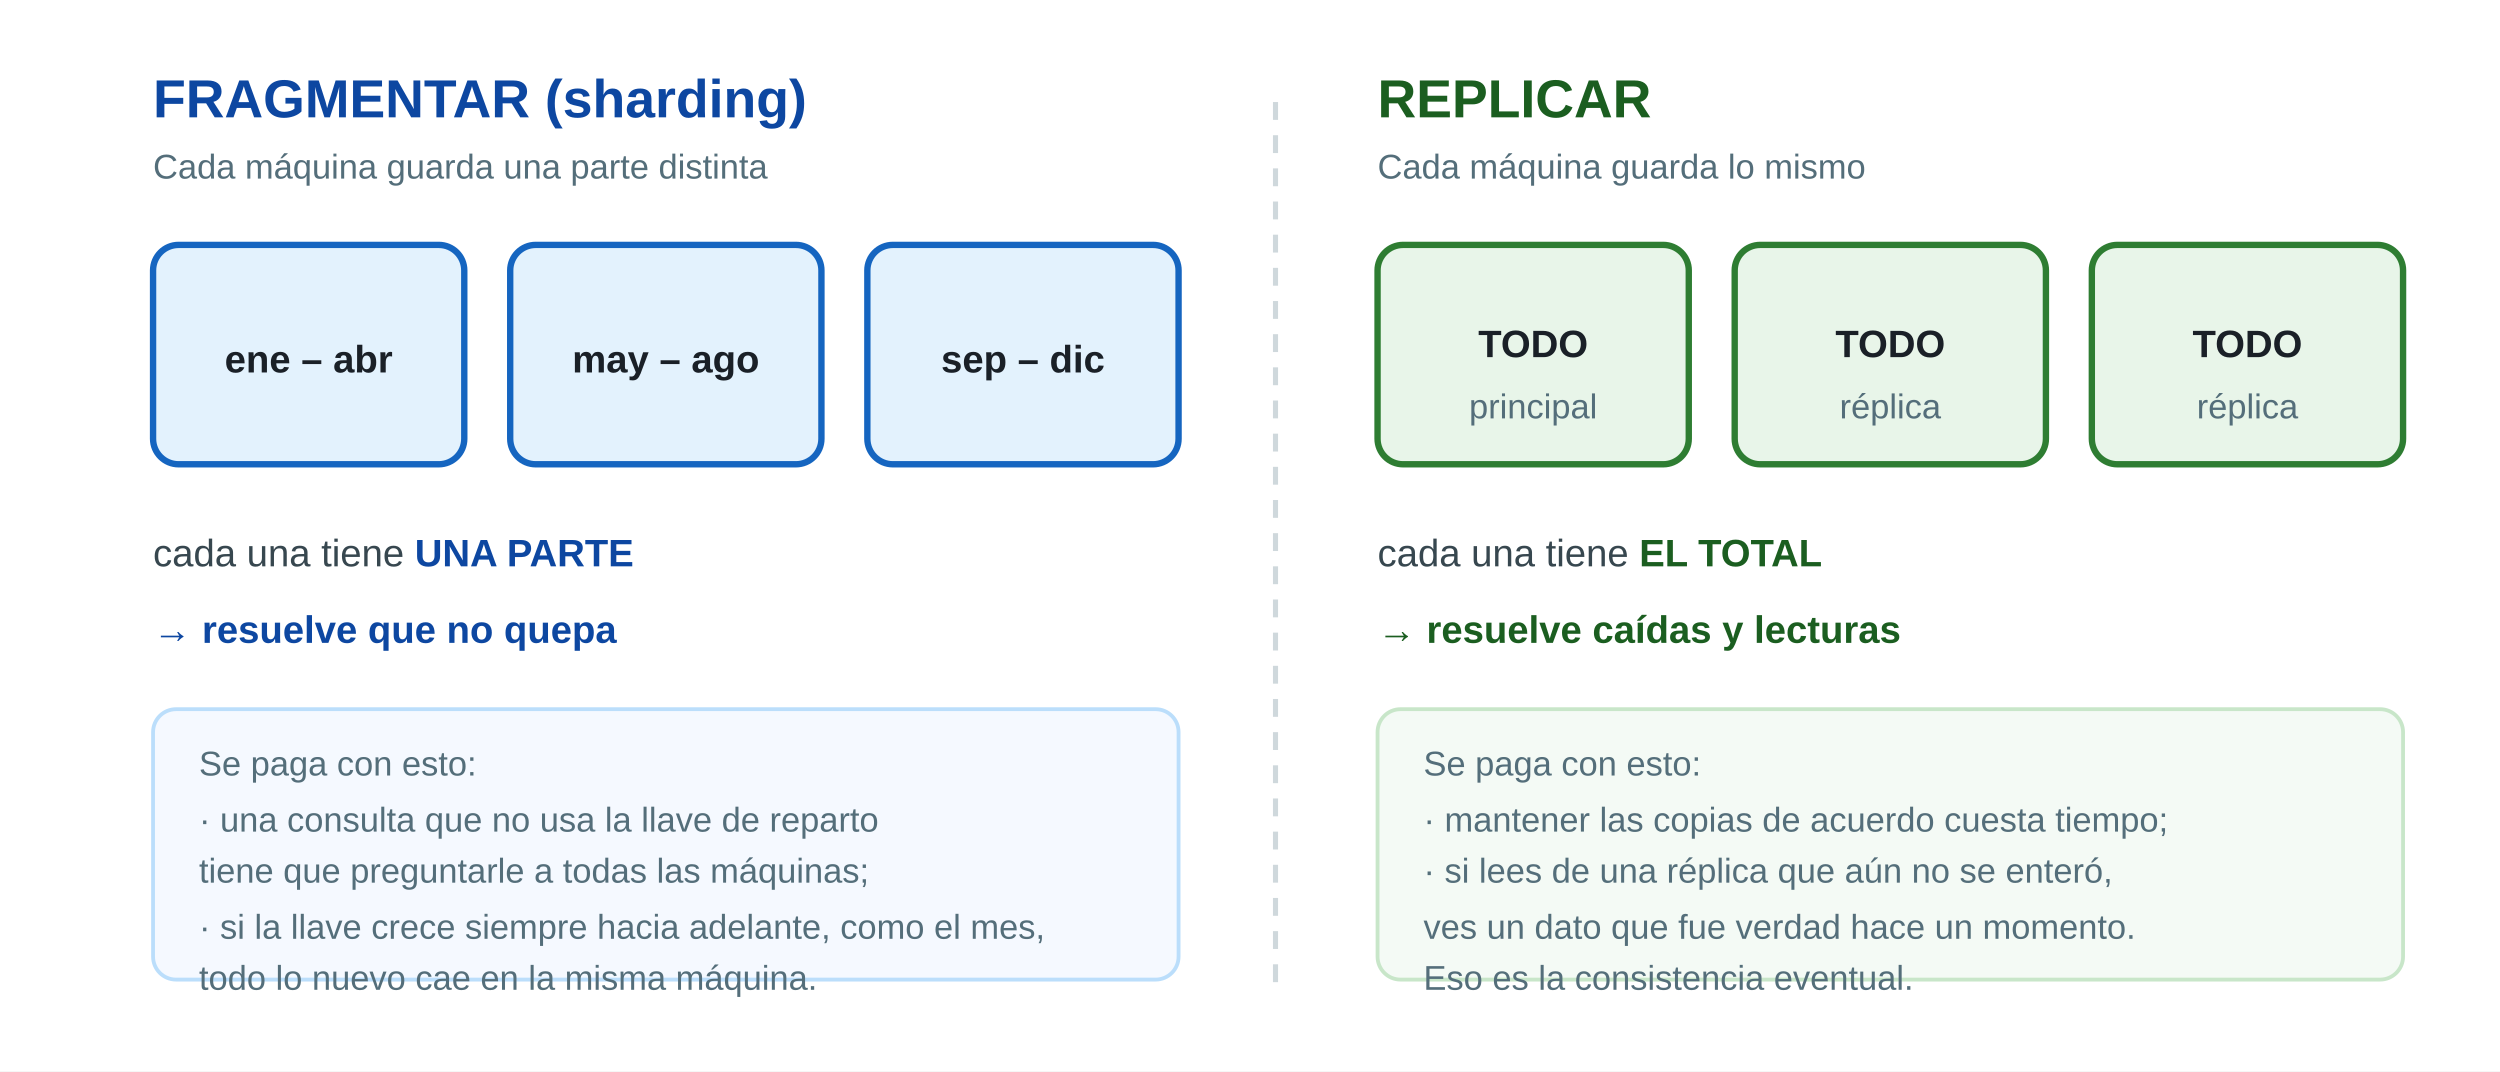
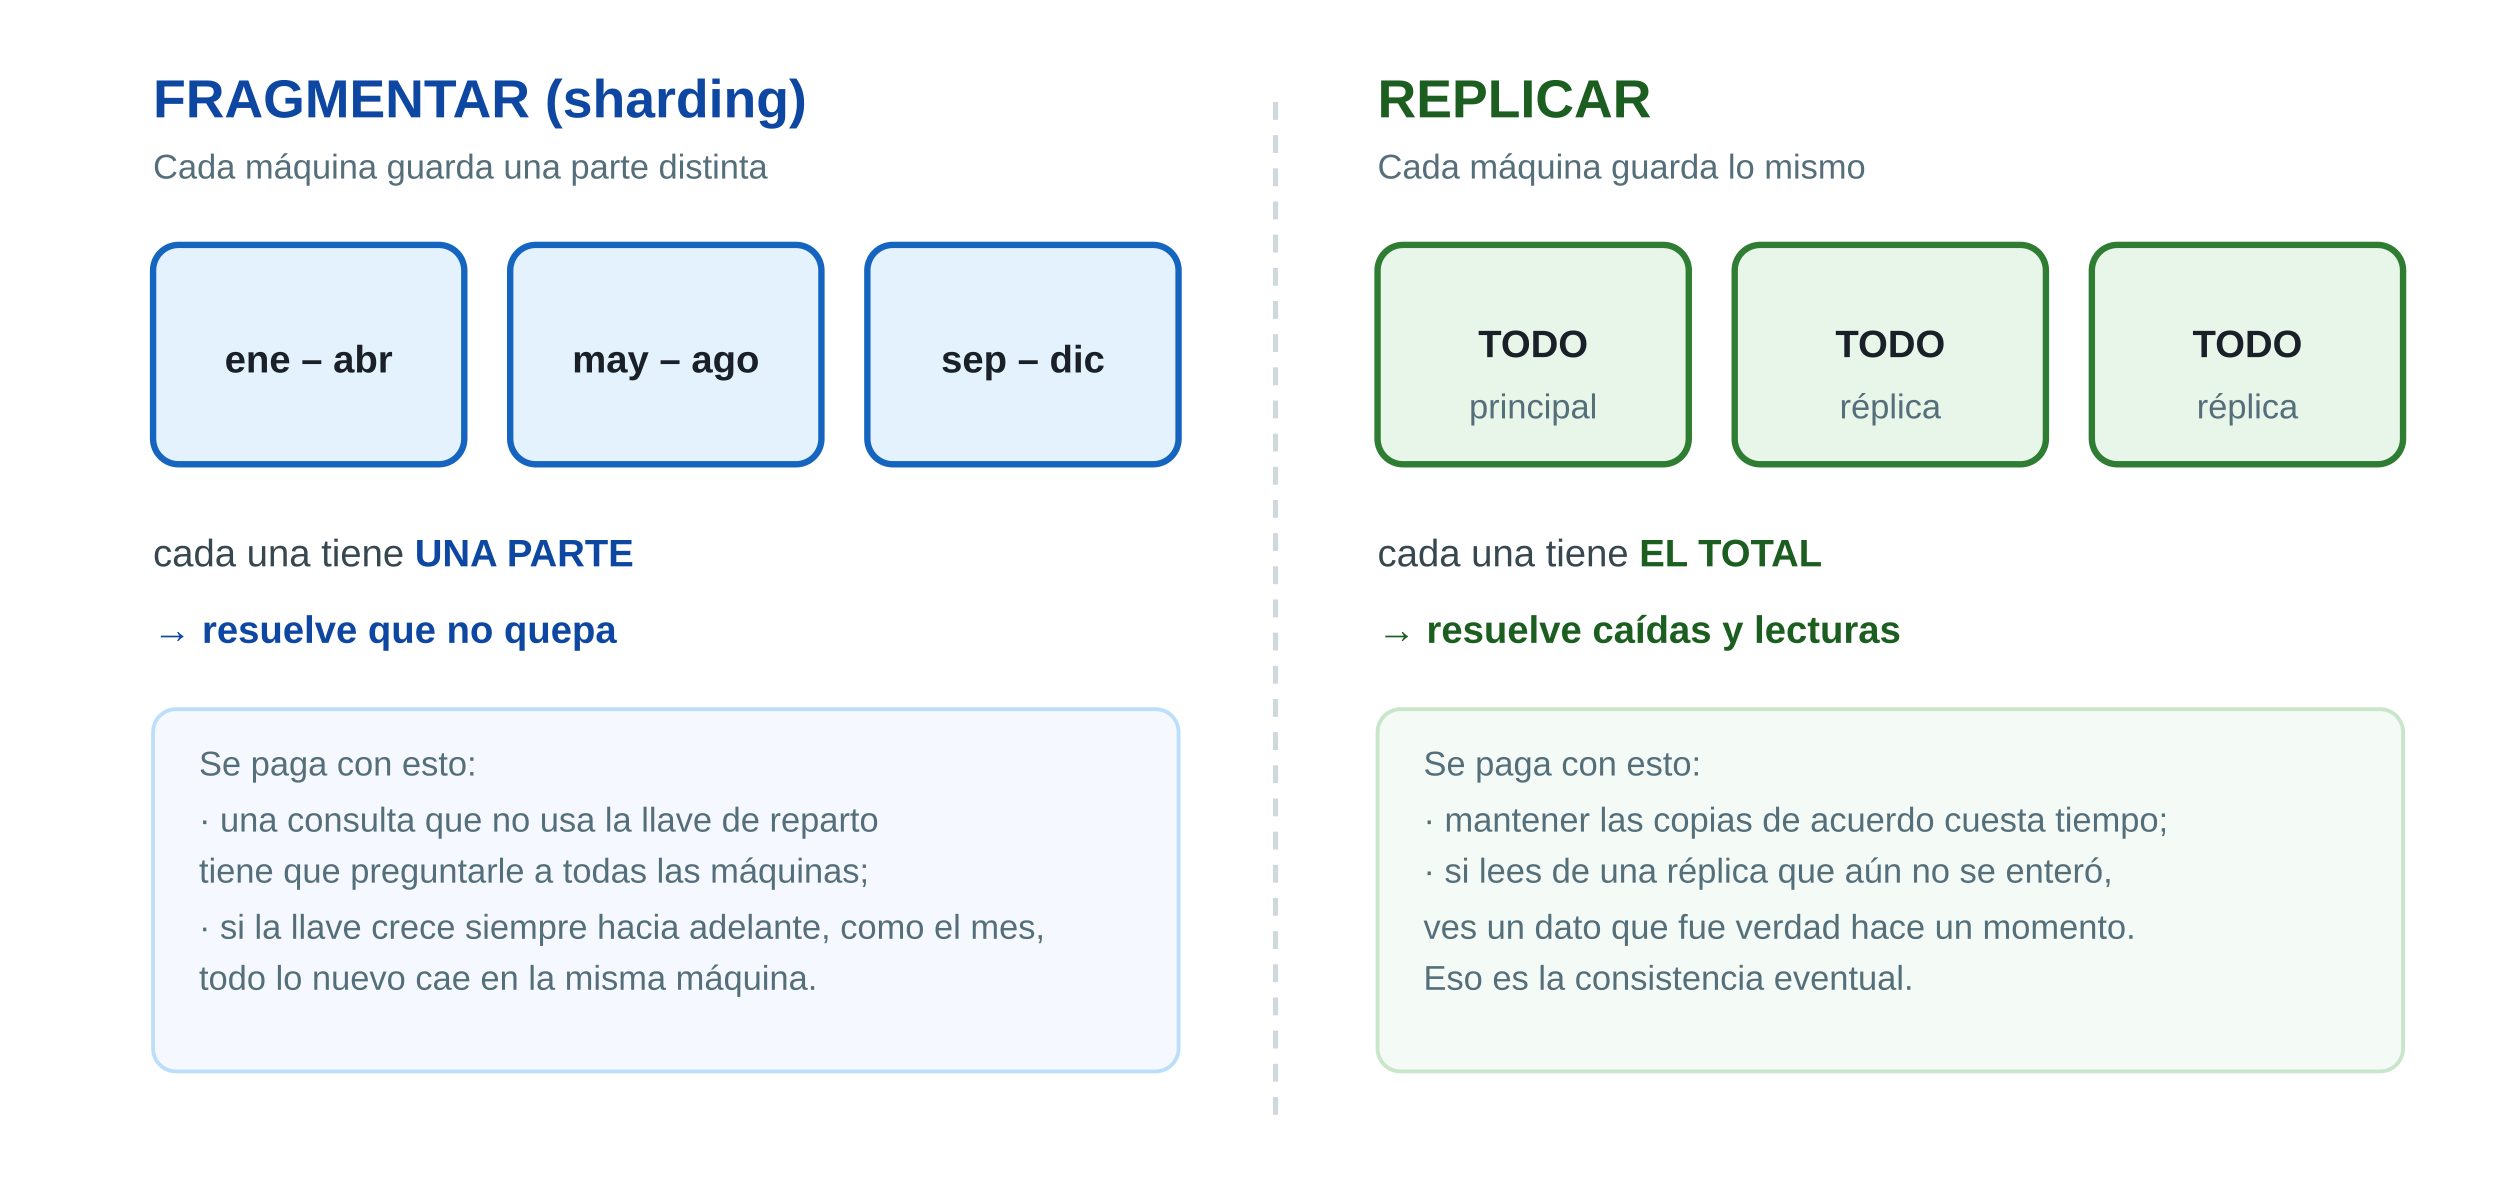
- <svg xmlns="http://www.w3.org/2000/svg" viewBox="0 0 980 420" width="980" height="420" role="img" aria-labelledby="titulo desc">
+ <svg xmlns="http://www.w3.org/2000/svg" viewBox="0 0 980 470" width="980" height="470" role="img" aria-labelledby="titulo desc">
  <style>
    .fondo    { fill: #ffffff; }
    .titulo   { font: 700 21px "Segoe UI", "Helvetica Neue", Arial, sans-serif; }
    .caja     { stroke-width: 2.5; rx: 10; }
    .etiqueta { font: 600 15px "Segoe UI", "Helvetica Neue", Arial, sans-serif; fill: #1a2027; }
    .pie      { font: 400 15px "Segoe UI", "Helvetica Neue", Arial, sans-serif; fill: #37474f; }
    .clave    { font: 700 15px "Segoe UI", "Helvetica Neue", Arial, sans-serif; }
    .nota     { font: 400 13.5px "Segoe UI", "Helvetica Neue", Arial, sans-serif; fill: #546e7a; }
    .divisor  { stroke: #cfd8dc; stroke-width: 2; stroke-dasharray: 7 6; }
  </style>
-   <rect class="fondo" x="0" y="0" width="980" height="420" />
+   <rect class="fondo" x="0" y="0" width="980" height="470" />
  <text class="titulo" x="60" y="46" fill="#0d47a1">FRAGMENTAR (sharding)</text>
  <text class="nota" x="60" y="70">Cada máquina guarda una parte distinta</text>
  <g>
    <rect class="caja" x="60" y="96" width="122" height="86" fill="#e3f2fd" stroke="#1565c0" />
    <rect class="caja" x="200" y="96" width="122" height="86" fill="#e3f2fd" stroke="#1565c0" />
    <rect class="caja" x="340" y="96" width="122" height="86" fill="#e3f2fd" stroke="#1565c0" />
    <text class="etiqueta" x="121" y="146" text-anchor="middle">ene – abr</text>
    <text class="etiqueta" x="261" y="146" text-anchor="middle">may – ago</text>
    <text class="etiqueta" x="401" y="146" text-anchor="middle">sep – dic</text>
  </g>
  <text class="pie" x="60" y="222">cada una tiene <tspan class="clave" fill="#0d47a1">UNA PARTE</tspan>
  </text>
  <text class="clave" x="60" y="252" fill="#0d47a1">→ resuelve que no quepa</text>
  <g>
-     <rect x="60" y="278" width="402" height="106" rx="9" fill="#f5f9ff" stroke="#bbdefb" stroke-width="1.5" />
+     <rect x="60" y="278" width="402" height="142" rx="9" fill="#f5f9ff" stroke="#bbdefb" stroke-width="1.5" />
    <text class="nota" x="78" y="304">Se paga con esto:</text>
    <text class="nota" x="78" y="326">· una consulta que no usa la llave de reparto</text>
    <text class="nota" x="78" y="346">  tiene que preguntarle a todas las máquinas;</text>
    <text class="nota" x="78" y="368">· si la llave crece siempre hacia adelante, como el mes,</text>
    <text class="nota" x="78" y="388">  todo lo nuevo cae en la misma máquina.</text>
  </g>
-   <line class="divisor" x1="500" y1="40" x2="500" y2="390" />
+   <line class="divisor" x1="500" y1="40" x2="500" y2="440" />
  <text class="titulo" x="540" y="46" fill="#1b5e20">REPLICAR</text>
  <text class="nota" x="540" y="70">Cada máquina guarda lo mismo</text>
  <g>
    <rect class="caja" x="540" y="96" width="122" height="86" fill="#e8f5e9" stroke="#2e7d32" />
    <rect class="caja" x="680" y="96" width="122" height="86" fill="#e8f5e9" stroke="#2e7d32" />
    <rect class="caja" x="820" y="96" width="122" height="86" fill="#e8f5e9" stroke="#2e7d32" />
    <text class="etiqueta" x="601" y="140" text-anchor="middle">TODO</text>
    <text class="etiqueta" x="741" y="140" text-anchor="middle">TODO</text>
    <text class="etiqueta" x="881" y="140" text-anchor="middle">TODO</text>
    <text class="nota" x="601" y="164" text-anchor="middle" fill="#2e7d32">principal</text>
    <text class="nota" x="741" y="164" text-anchor="middle">réplica</text>
    <text class="nota" x="881" y="164" text-anchor="middle">réplica</text>
  </g>
  <text class="pie" x="540" y="222">cada una tiene <tspan class="clave" fill="#1b5e20">EL TOTAL</tspan>
  </text>
  <text class="clave" x="540" y="252" fill="#1b5e20">→ resuelve caídas y lecturas</text>
  <g>
-     <rect x="540" y="278" width="402" height="106" rx="9" fill="#f4faf5" stroke="#c8e6c9" stroke-width="1.5" />
+     <rect x="540" y="278" width="402" height="142" rx="9" fill="#f4faf5" stroke="#c8e6c9" stroke-width="1.5" />
    <text class="nota" x="558" y="304">Se paga con esto:</text>
    <text class="nota" x="558" y="326">· mantener las copias de acuerdo cuesta tiempo;</text>
    <text class="nota" x="558" y="346">· si lees de una réplica que aún no se enteró,</text>
    <text class="nota" x="558" y="368">  ves un dato que fue verdad hace un momento.</text>
    <text class="nota" x="558" y="388">  Eso es la consistencia eventual.</text>
  </g>
</svg>
